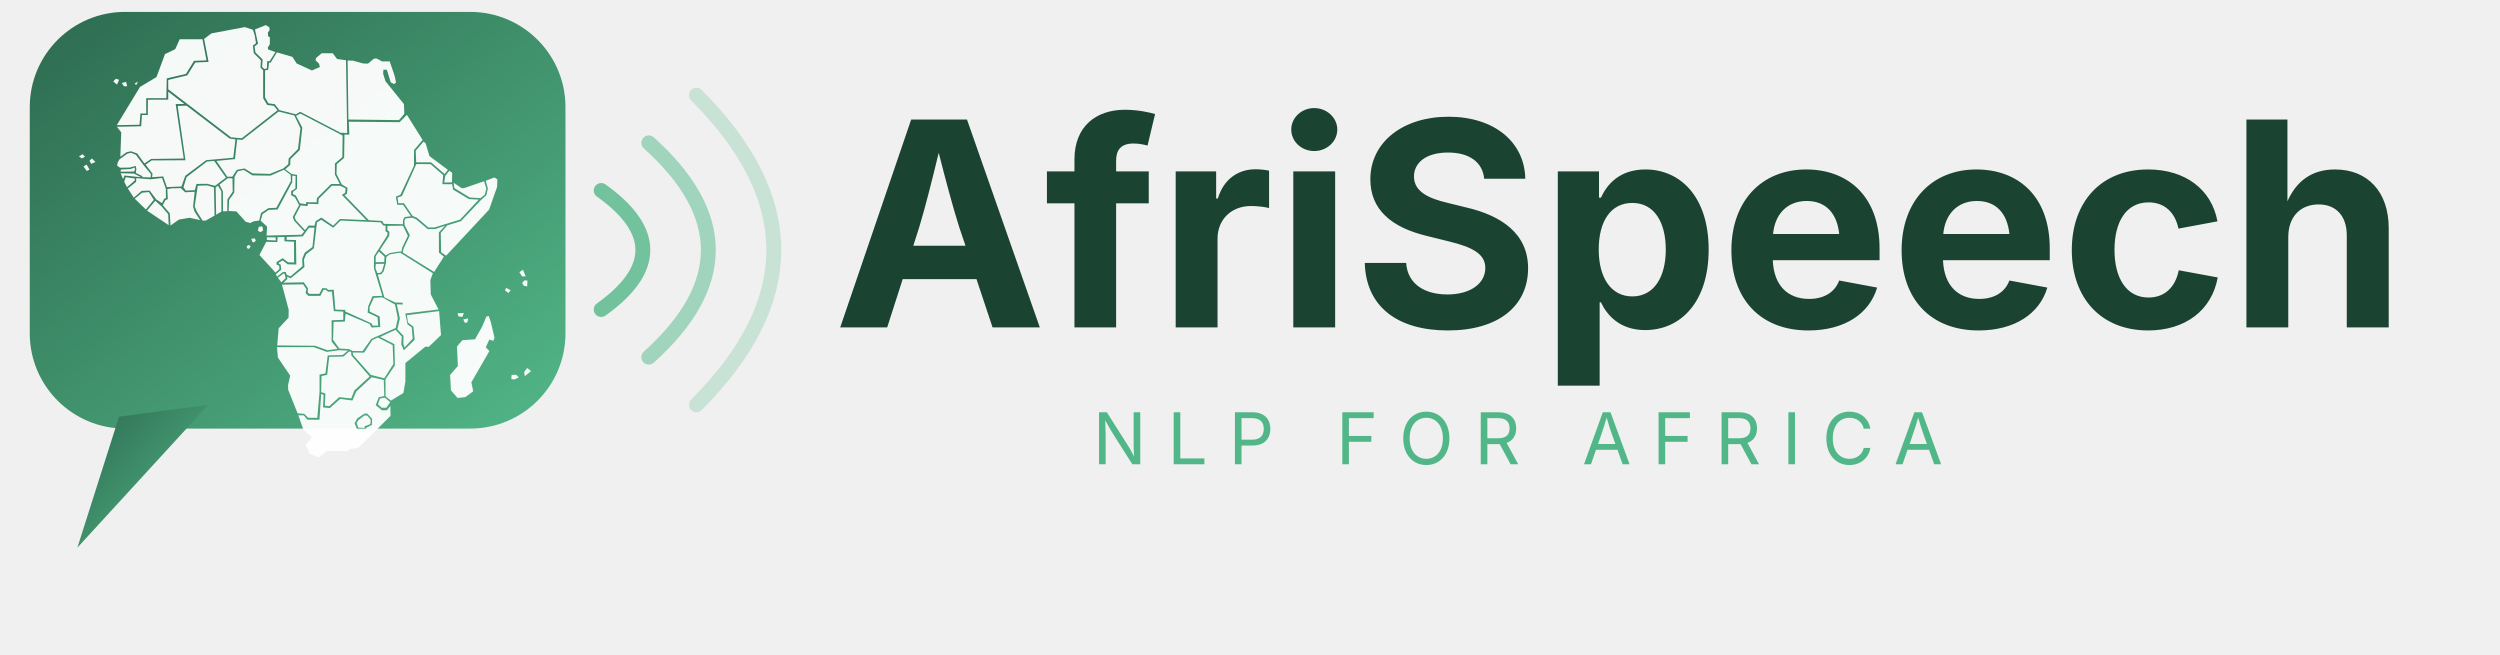
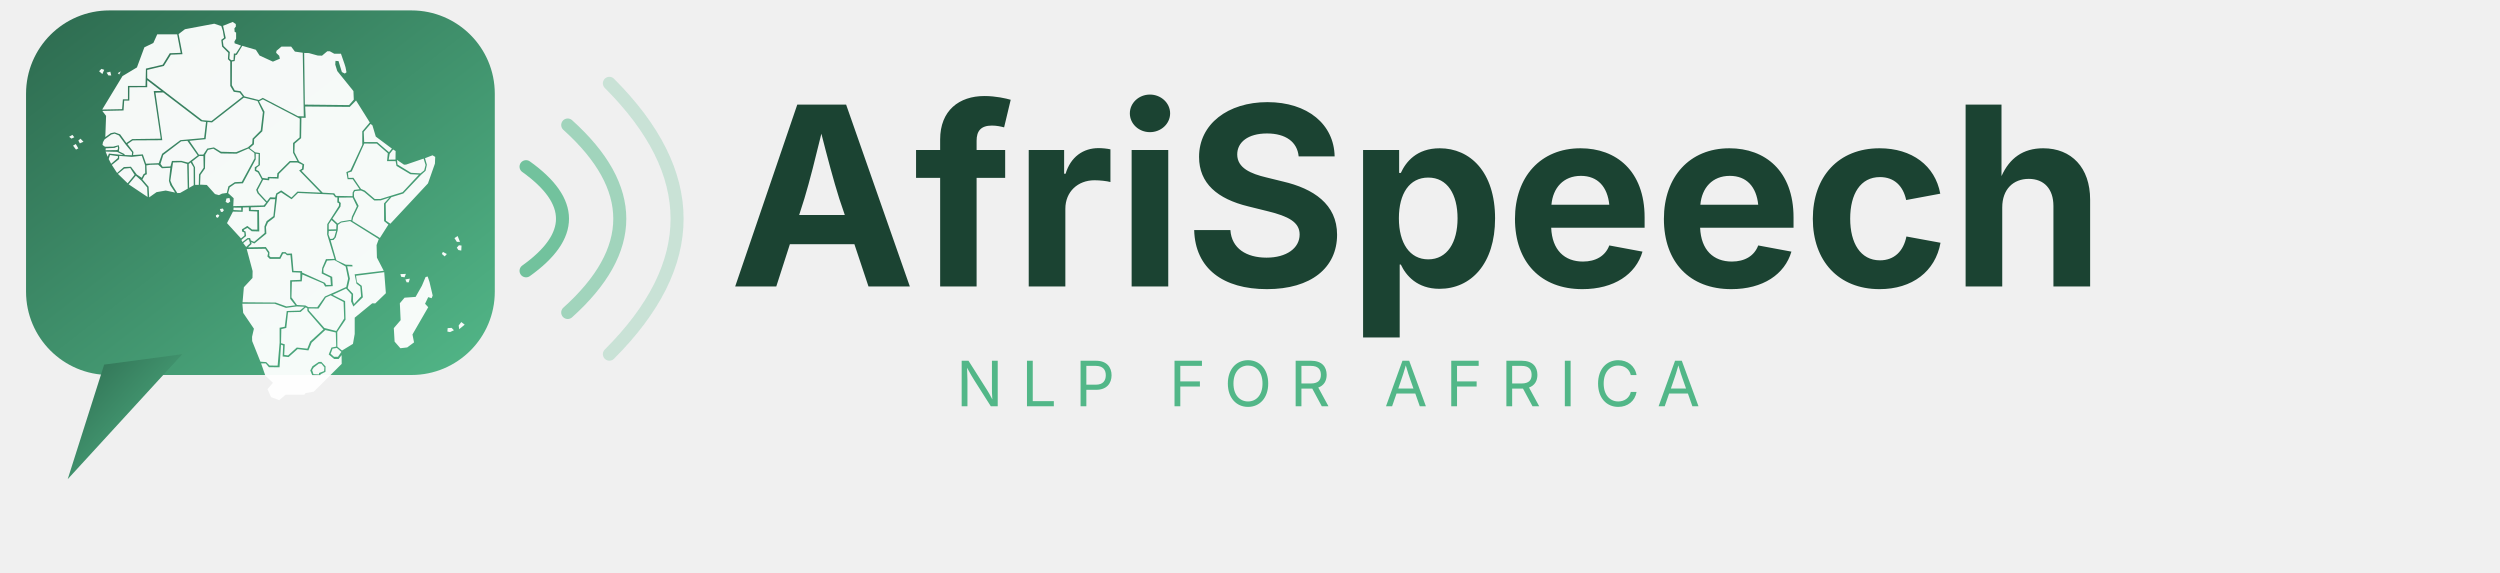
- <svg xmlns="http://www.w3.org/2000/svg" viewBox="0 0 420 110">
+ <svg xmlns="http://www.w3.org/2000/svg" viewBox="0 0 480 110">
  <defs>
    <linearGradient id="g" x1="0%" y1="0%" x2="100%" y2="100%">
      <stop offset="0%" stop-color="#2D6A4F" />
      <stop offset="100%" stop-color="#52B788" />
    </linearGradient>
  </defs>
  <g transform="translate(5,2)">
    <rect x="0" y="0" width="90" height="70" rx="16" fill="url(#g)" />
    <polygon points="15,68 8,90 30,66" fill="url(#g)" />
    <path d="M214.362,246.258l-1.687-0.567l-7.03,1.321l-1.532,1.163l0.936,4.833l-2.794,0.113l-1.681,2.704    l-4.003,0.961l0.012,1.968l13.185,10.084l2.249,0.192l7.497-5.861l-0.75-0.945l-1.409-0.189l-0.843-1.417v-5.86l-0.563-0.567    l0.095-1.513l-1.499-1.512l-0.186-1.607l0.655-0.472l-0.282-1.702L214.362,246.258L214.362,246.258z M203.769,248.241h-4.782l-0.934,2.079l-2.158,1.041l-1.779,4.82l-3.469,2.079l-4.873,8.031l4.781-0.095    l0.188-2.361h1.216v-3.215h4.218l0.095-4.157l4.033-0.944l1.689-2.742l2.624-0.096L203.769,248.241L203.769,248.241z M185.807,266.623l0.903,1.179l-0.187,5.103l1.313-0.943l0.935-0.191l1.312,0.473l1.499,2.08    l1.408-0.943l6.843-0.097l-1.69-11.435l1.814-0.009l-3.378-2.588l0.003,1.681l-4.276,0.005l-0.021,3.21l-1.23-0.005l-0.156,2.369    L185.807,266.623L185.807,266.623z M187.968,272.28l-1.631,1.185l-0.373,0.662l-0.115,0.663l0.6,0.431l2.003-0.029l1.288-0.348l0.146,0.634    l-0.116,0.836l1.229,0.605l0.257,0.29l1.631,0.058l0.057-0.721l-1.49-1.79l-1.66-2.249l-1.031-0.431L187.968,272.28    L187.968,272.28z M186.631,275.601l-0.055,0.46l2.866-0.042l0.145-0.425l-0.061-0.432l-0.825,0.334L186.631,275.601    L186.631,275.601z M186.589,276.38l0.514,1.247l0.286-0.77l3.482,0.364l-1.508-0.774L186.589,276.38L186.589,276.38z M187.338,278.166l0.58,1.146l1.627-1.401l0.017-0.43l-1.917-0.278L187.338,278.166L187.338,278.166z M188.092,279.577l1.259,1.938l1.639-1.423l1.681-0.076l1.399,1.859l1.188,0.783l0.448-0.87l0.397-0.223    l-0.029-1.914l-0.791-2.269l-2.426,0.269l-3.001-0.24l-0.017,0.771L188.092,279.577L188.092,279.577z M189.546,281.727l2.339,2.263l1.668-2.027l-1.043-1.636l-1.438,0.146L189.546,281.727    L189.546,281.727z M192.128,284.237l4.545,3.04l-0.107-2.303l-1.375-1.619l-1.34-1.188L192.128,284.237L192.128,284.237z M197.055,287.367l1.771-1.253l2.203-0.386l2.248,0.484l-1.147-1.736l-0.335-1.06l0.335-3.136l-2.008,0.095    l-0.91-0.87l-1.913,0.052l-0.91,0.143l0.096,2.121l-0.481,0.196l-0.575,1.06l1.483,1.736L197.055,287.367L197.055,287.367z M191.835,274.566l1.274-0.874l7.087-0.042l-1.64-11.407l1.872-0.054l9.054,6.913l1.217,0.174l-0.459,3.843    l-5.692,0.517l-4.393,3.281l-0.799,2.244l-3.051,0.128l-0.778-2.24l-2.339,0.165l0.09-0.733L191.835,274.566L191.835,274.566z M204.722,273.92l1.506-0.12l2.472,3.496l-2.293,1.731l-1.66-0.428l-2.231,0.029l-0.36,1.31l-1.872,0.091    l-0.514-0.701l0.663-2.128L204.722,273.92L204.722,273.92z M208.986,277.118l1.056-0.025l0.953-1.43l1.597-0.285l1.701,1.038l3.631,0.104l2.808-1.143l1.055-0.908    l0.079-1.193l1.958-1.976l0.518-4.362l-1.288-2.7l-3.296-0.804l-7.625,5.948l-1.08-0.104l-0.464,4.129l-3.891,0.39    L208.986,277.118L208.986,277.118z M202.135,283.35l0.463,1.09l1.208,1.897l0.671-0.025l1.83-1.039l-0.129-5.919l-1.416-0.414l-1.982,0.054    L202.135,283.35L202.135,283.35z M206.638,285.09l1.109-0.65l-0.025-4.287l-0.721-1.168l-0.463,0.39L206.638,285.09L206.638,285.09z M208.082,284.362h0.877l0.05-2.493l1.11-1.612l-0.049-2.804l-1.006-0.024l-1.726,1.35l0.719,1.375    L208.082,284.362L208.082,284.362z M209.267,284.312l1.622,0.079l1.959,2.183l0.952,0.259l0.745-0.363l1.135-0.158l0.384-1.582l1.545-1.014    l1.672-0.08l3.063-5.638l-0.049-1.271l-1.416-1.09l-2.832,1.247l-3.787-0.053l-1.805-1.144l-1.288,0.286l-0.67,1.168l-0.05,3.297    l-1.081,1.533L209.267,284.312L209.267,284.312z M214.79,246.192l2.289-0.923l0.753,0.489l0.028,0.596l-0.351,0.459l0.053,0.816l0.353,0.191v1.464    l-0.406,0.68l0.053,0.435l1.535,0.543l-1.237,1.925l-0.485-0.028l-0.082,1.549l-0.538,0.083l-0.459-0.406l0.107-1.574    l-1.506-1.466l-0.191-1.275l0.728-0.572L214.79,246.192L214.79,246.192z M216.918,254.764l0.645-0.107l0.191-1.491h0.323l1.319-2.17l3.258,0.948l0.891,1.384l3.204,1.466    l1.667-0.705l-0.161-0.704l-0.728-0.704l0.081-0.489l1.185-1.002h2.343l0.892,1.192l1.883,0.274l0.244,15.278l-1.399-0.054    l-8.452-4.398l-0.916,0.519l-3.474-0.871l-0.942-1.246l-1.376-0.192l-0.7-1.246L216.918,254.764L216.918,254.764z M234.253,252.706l1.106,0.029l2.154,0.596l1.021,0.029l1.265-1.06h0.595l1.076,0.596h1.362l0.243-0.017    l0.86,2.477l0.244,0.798l0.229,1.197l-0.406,0.297l-0.699-0.351l-0.808-2.635l-0.727-0.054l-0.055,0.895l0.483,1.548l3.878,4.805    l0.084,2.063l-1.13,1.304l-10.613-0.12L234.253,252.706L234.253,252.706z M222.191,274.632l0.054-1.222l1.963-1.909l0.525-4.688l-1.309-2.501l0.916-0.468l8.859,4.618l-0.054,4.531    l-1.562,1.33v2.336l1.021,1.979h-1.804l-2.988,2.958l-0.079,0.895l-2.206-0.029l-0.028,0.404l-1.26-0.165l-0.861-1.628    l-0.646-0.318l0.083-0.498l0.812-0.622v-2.907l-1.123-0.174l-1.353-1.006L222.191,274.632L222.191,274.632L222.191,274.632z M233.517,273.155l0.074-4.901l1.02,0.029l-0.117-2.721l10.681,0.095l1.526-1.541l3.297,5.272l-1.806,2.129    v3.251l-2.839,6.109l-0.977,0.431l0.31,1.702h1.217l1.652,2.399l-1.325,0.169l-0.34,0.616l-0.033,0.892l-3.974-0.072l-0.405-0.617    l-2.778-0.157l-5.099-5.251l0.509-0.307l0.135-1.233l-1.219-0.721l-1.115-2.2l0.063-2.046L233.517,273.155L233.517,273.155z M215.994,286.346l1.333,1.225l-0.095,1.897l7.31-0.169l0.596-0.671l-2.095-2.259l-0.31-0.815    l1.333-2.497l-0.906-1.656l-0.762-0.411v-0.84l0.882-0.576l0.049-2.618l-0.698-0.078l-0.013,1.375l-3.073,5.737l-1.878,0.094    l-1.288,0.886L215.994,286.346L215.994,286.346z M248.653,274.094l-0.104-2.439l1.639-1.914l0.442,0.339l0.809,2.702l3.872,2.886l-0.702,0.867    l-2.837-2.44H248.653L248.653,274.094z M254.766,276.927l-0.233,1.392l1.638-0.026l0.026-2.046l-0.603-0.368L254.766,276.927L254.766,276.927z M245.663,281.159l3.014-6.709l2.992,0.017l2.655,2.306l-0.188,1.902h2.061l0.21,1.143l3.327,1.993    l2.054,0.103l-3.905,4.196l-5.358,1.652h-1.33l-2.368-2.021l-0.936-0.394l-1.814-2.671l-1.194,0.016l-0.14-1.225L245.663,281.159    L245.663,281.159z M256.529,278.376l1.69,1.151l0.499-0.025l4.195-1.441l0.475,1.538l-0.333,1.294l-0.907,0.722    l-2.266-0.146l-3.239-1.991L256.529,278.376L256.529,278.376z M263.25,277.967l1.808-0.696l0.643,0.386l-0.068,1.607l-1.671,4.754l-9.026,9.676l-1.049-0.722    l-0.072-4.083l1.359-1.561l2.881-0.891l4.229-4.464l1.103-0.987l0.312-1.44L263.25,277.967L263.25,277.967z M223.379,286.25l1.929,2.087l0.763-0.986l1.211,0.05l0.264-0.961l1.19-0.745l2.477,1.707    l1.428-1.417l5.544,0.244l-5.141-5.309l0.688-0.43l0.097-0.936l-1.168-0.551h-1.717l-2.76,2.737l-0.095,1.125l-2.189-0.07    l-0.07,0.481l-1.428-0.145l-1.288,2.448L223.379,286.25L223.379,286.25z M213.063,291.676l0.476-0.241l0.357,0.291l-0.357,0.55l-0.431-0.171L213.063,291.676L213.063,291.676z M214.019,290.162l0.716-0.118l0.24,0.456l-0.356,0.385l-0.356-0.049L214.019,290.162L214.019,290.162z M215.589,287.641l-0.191,0.817l0.572,0.31l0.545-0.41l-0.19-0.841L215.589,287.641L215.589,287.641z M219.542,289.803l-0.05,1.032l-2.334-0.051l-1.429,2.764l3.358,3.675l0.832-0.696l-0.025-0.722    l-0.572-0.264v-0.505l1.288-0.817l1.142,0.867l1.263,0.023l-0.023-4.344l-2.001-0.096l-0.025-0.912L219.542,289.803    L219.542,289.803z M217.305,289.828l-0.023,0.575l1.879,0.096l-0.024-0.65L217.305,289.828L217.305,289.828z M221.45,289.758l-0.025,0.602l1.979,0.048l0.071,5.141l-1.809-0.048l-1.048-0.818l-0.812,0.457    l-0.035,0.229l0.417,0.201l0.12,1.057l-1.118,0.961l0.24,0.503l1.239-0.959h0.597l0.188,0.575l0.787,0.336l2.525-2.136    l-0.05-1.563l0.526-1.271l1.62-1.201l0.432-4.063l-1.148,0.004l-1.334,1.827L221.45,289.758L221.45,289.758z M219.609,298.337l0.72,0.934l0.932-0.881l-0.273-0.915l-0.233-0.016L219.609,298.337L219.609,298.337z M220.779,299.363l4.27-0.076l0.863,1.231l-0.032,0.906l0.319,0.291h2.117l0.609-1.197h0.866l0.352,0.355    l1.188-0.032l0.353,4.175l2.052,0.066v0.322l5.519,2.49l0.259,0.484h1.153l-0.129-1.747l-2.086-1.003l0.129-1.325l0.897-2.104    l2.056-0.066l-1.767-5.857l0.032-2.489l2.792-4.366l0.032-0.613l-0.418-0.227l0.017-1.184l-0.508-0.047l-0.512-0.654l-8.426-0.381    l-1.545,1.504l-2.529-1.666l-0.89,0.547l-0.646,5.438l-1.599,1.235l-0.479,1.094l0.087,1.619l-2.881,2.357l-0.766-0.349    l0.104,0.451L220.779,299.363L220.779,299.363z M240.833,292.815l1.163,1.075l-0.05,1.145l-1.805,0.039v-1.268L240.833,292.815L240.833,292.815z M240.167,295.428l1.766-0.037l-0.458,1.549l-0.448,0.389h-0.546l-0.39-1.047L240.167,295.428    L240.167,295.428z M241.03,292.479l1.256,1.176l0.786-0.5l2.127-0.348l0.364,0.037l0.137-0.809l1.203-2.526l-1.013-2.103    l-3.272,0.021l-0.022,0.866l0.438,0.422l-0.066,0.865L241.03,292.479L241.03,292.479z M246.217,287.273l1.104,2.149l-1.322,2.771l-0.172,0.84l6.593,4.08l2.046-3.213l-1.034-0.842l-0.02-4.233    l1.293-1.417l-2.064,0.686l-1.562,0.021l-2.44-2.062l-0.771-0.332l-1.428,0.132l-0.253,0.422L246.217,287.273L246.217,287.273z M246.111,305.868l7.231-0.885l-1.628-3.146l-0.087-3.016l0.527-1.441l-6.88-4.325l-2.158,0.357    l-0.75,0.555l-0.063,1.264l-0.484,1.75l-0.508,0.604l-0.724,0.064l1.389,4.81l2.264,1.063l1.56,0.047L246.111,305.868    L246.111,305.868z M231.199,311.371l1.313,1.821l2.033,0.126l0.717,0.396l2.129,0.024l1.835-2.573l5.123-2.294l0.448-2.019    l-0.596-2.897l-2.674-1.523l-1.783,0.123l-0.894,1.974l0.027,0.898l2.102,1.022l0.127,2.225l-1.812,0.099l-0.445-0.751    l-5.027-2.145l-0.148,1.648l-2.375,0.075L231.199,311.371L231.199,311.371z M220.464,299.777l1.412,5.272l-0.032,1.666l-2.066,2.219l-0.312,3.607l7.949,0.07l2.584,0.937l2.133-0.276    l-1.242-1.558l0.002-4.449l2.444-0.103v-1.735l-1.982-0.083l-0.397-4.109l-0.836,0.012l-0.451-0.405l-0.494,0.024l-0.653,1.269    h-2.518l-0.584-0.59l0.174-0.831l-0.686-1.006L220.464,299.777L220.464,299.777z M244.698,309.175l1.289,1.346l-0.026,1.724l0.248,0.725l1.71-1.846l-0.198-2.35l-0.913-0.699l-0.816-4.121    l-1.413-0.051l0.643,2.971L244.698,309.175L244.698,309.175z M242.219,323.209l1.112,0.921l2.625-1.597l0.424-2.374v-3.918l4.208-3.446l0.722,0.024l2.549-2.448    l-0.396-5.044l-6.763,0.854l0.202,1.523l1.164,0.898l0.271,2.747l-2.276,2.225l-0.547-1.247l0.099-1.649l-1.312-1.424    l-3.222,1.499l2.997,1.524l0.102,4.444l-1.984,2.946L242.219,323.209L242.219,323.209z M235.385,314.518l3.713,4.194l2.849,0.726l1.909-2.993l-0.148-3.969l-3.098-1.6l-1.164,0.527    l-1.734,2.646l-2.4-0.023L235.385,314.518L235.385,314.518z M223.748,326.802l1.388,0.1l0.815,0.825l1.93,0.021l0.477-5.49v-3.596l1.236-0.247l0.472-3.77l3.146-0.1    l1.113-0.923l-1.884-0.075l-2.549,0.349l-2.749-1h-7.726l0.197,2.197l2.576,3.794l-0.446,1.946l0.024,1.022L223.748,326.802    L223.748,326.802z M228.7,322.359l0.888,0.272l-0.123,2.546l0.914,0.126l2.104-1.897l2.526,0.273l0.67-1.699l3.196-2.919    l-3.838-4.419l-0.049-0.726l-0.424-0.124l-1.163,1.073l-3.022,0.074l-0.42,3.769l-1.188,0.274L228.7,322.359L228.7,322.359z M242.095,323.505l-1.038,0.175l-0.448,1.221l0.794,0.726h0.964l0.817-1.173L242.095,323.505    L242.095,323.505z M236.522,328.223l1.263-0.974l0.596,0.026l0.721,0.897l-0.073,0.897l-1.213,0.449v0.348l-1.339-0.074    l-0.321-0.977L236.522,328.223L236.522,328.223z M239.315,319.212l-3.268,3.022l-0.779,1.867l-2.592-0.321l-2.156,1.917l-1.433-0.141l0.115-2.652    l-0.509-0.177l-0.355,5.422l-2.543-0.025l-0.764-0.902l-1.123-0.012l1.023,2.936l1.825,1.726l-1.304,1.52l0.844,1.905l1.955,0.744    l1.558-1.324l4.457,0.026l0.318-0.4l1.979-0.349l6.694-6.664l-0.023-2.1l-0.717,0.928h-1.073l-1.303-1.093l0.661-1.65l1.14-0.232    l-0.104-3.387L239.315,319.212L239.315,319.212z M237.749,326.873l0.623-0.026l1.016,1.103l-0.028,1.276l-1.188,0.6l-0.074,0.425    l-1.814,0.02l-0.567-1.368l0.52-1L237.749,326.873L237.749,326.873z M271.958,317.289l-0.627,0.824l0.123,0.891l1.324-1.079L271.958,317.289L271.958,317.289z M269.627,318.688l-0.941,0.063l-0.062,0.822l0.629,0.13l0.943-0.443L269.627,318.688L269.627,318.688z M263.385,306.491l-0.879,2.095l-1.512,2.669l-2.646,0.189l-1.136,1.334l0.19,4.066l-1.638,1.907    l0.19,3.237l1.386,1.587l1.639-0.191l1.639-1.208l-0.375-1.904l3.779-6.545l-0.758-0.825l0.758-1.587l0.82,0.253l0.252-0.634    l-0.758-3.238l-0.442-1.333L263.385,306.491L263.385,306.491z M257.338,305.793l0.19,0.632l0.82,0.131l0.312-0.827L257.338,305.793L257.338,305.793z M258.534,307.062l0.313,0.702h0.506l0.254-0.892L258.534,307.062L258.534,307.062z M267.546,300.453l-0.25,0.508l0.688,0.574l0.506-0.574L267.546,300.453L267.546,300.453z M271.078,296.641l-0.758,0.509l0.568,0.892h0.758L271.078,296.641L271.078,296.641z M271.391,298.866l-0.503,0.57l0.376,0.574l0.691,0.128l0.062-1.21L271.391,298.866L271.391,298.866z M190.245,257.125l-0.725,0.418l0.335,0.34L190.245,257.125L190.245,257.125z M187.727,257.202l-0.897,0.229l0.446,0.679h0.676L187.727,257.202L187.727,257.202z M185.592,256.525l-0.563,0.567l0.787,0.68l0.447-1.02L185.592,256.525L185.592,256.525z M178.629,272.371l-0.787,0.452l0.564,0.451l0.674-0.339L178.629,272.371L178.629,272.371z M180.562,273.281l-0.514,0.456l0.365,0.675l0.877-0.393L180.562,273.281L180.562,273.281z M179.44,274.561l-0.658,0.395l0.708,0.95l0.558-0.295L179.44,274.561L179.44,274.561z " fill="white" opacity="0.95" transform="translate(-134,-194) scale(0.8)" />
    <path d="M96 30 Q110 40 96 50" fill="none" stroke="#52B788" stroke-width="2.5" stroke-linecap="round" opacity="0.8" />
    <path d="M104 22 Q124 40 104 58" fill="none" stroke="#52B788" stroke-width="2.5" stroke-linecap="round" opacity="0.5" />
    <path d="M112 14 Q138 40 112 66" fill="none" stroke="#52B788" stroke-width="2.5" stroke-linecap="round" opacity="0.25" />
  </g>
  <text x="140" y="55" font-family="system-ui,-apple-system,'Segoe UI',sans-serif" font-weight="700" font-size="48" fill="#1B4332">AfriSpeech</text>
  <text x="255" y="78" font-family="system-ui,-apple-system,'Segoe UI',sans-serif" font-weight="400" font-size="12" fill="#52B788" letter-spacing="3.5" text-anchor="middle">NLP FOR AFRICA</text>
</svg>
